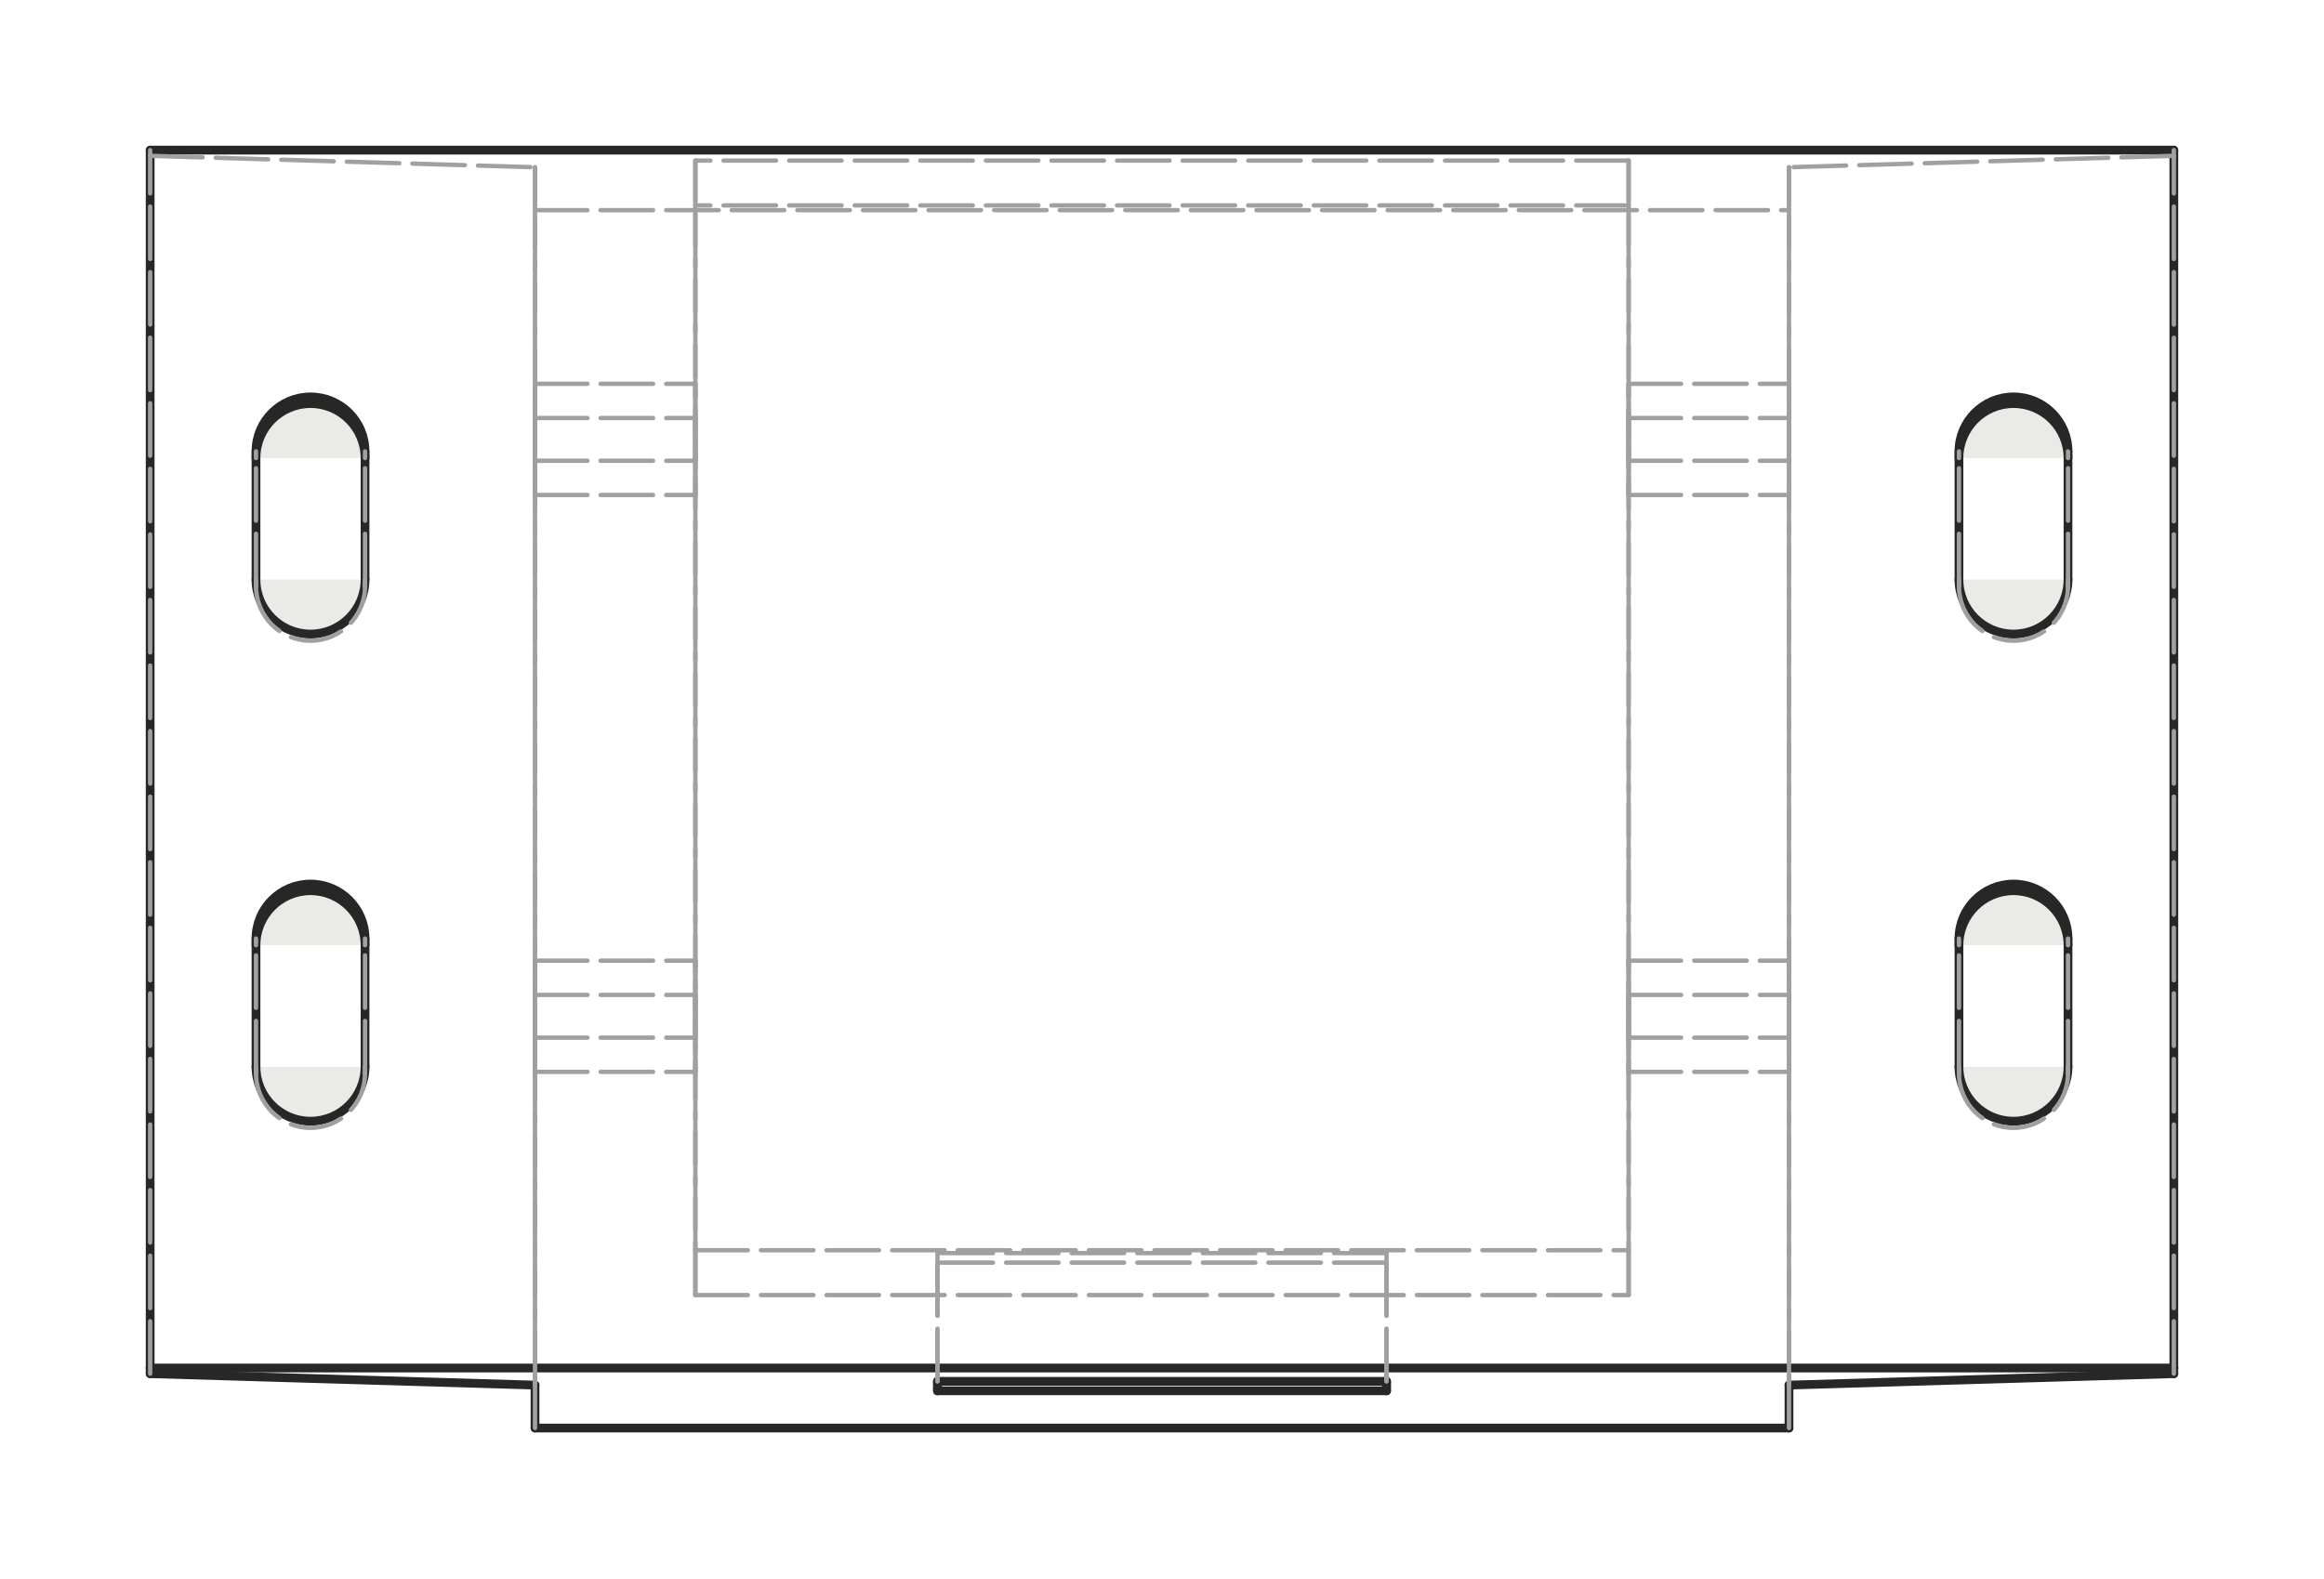
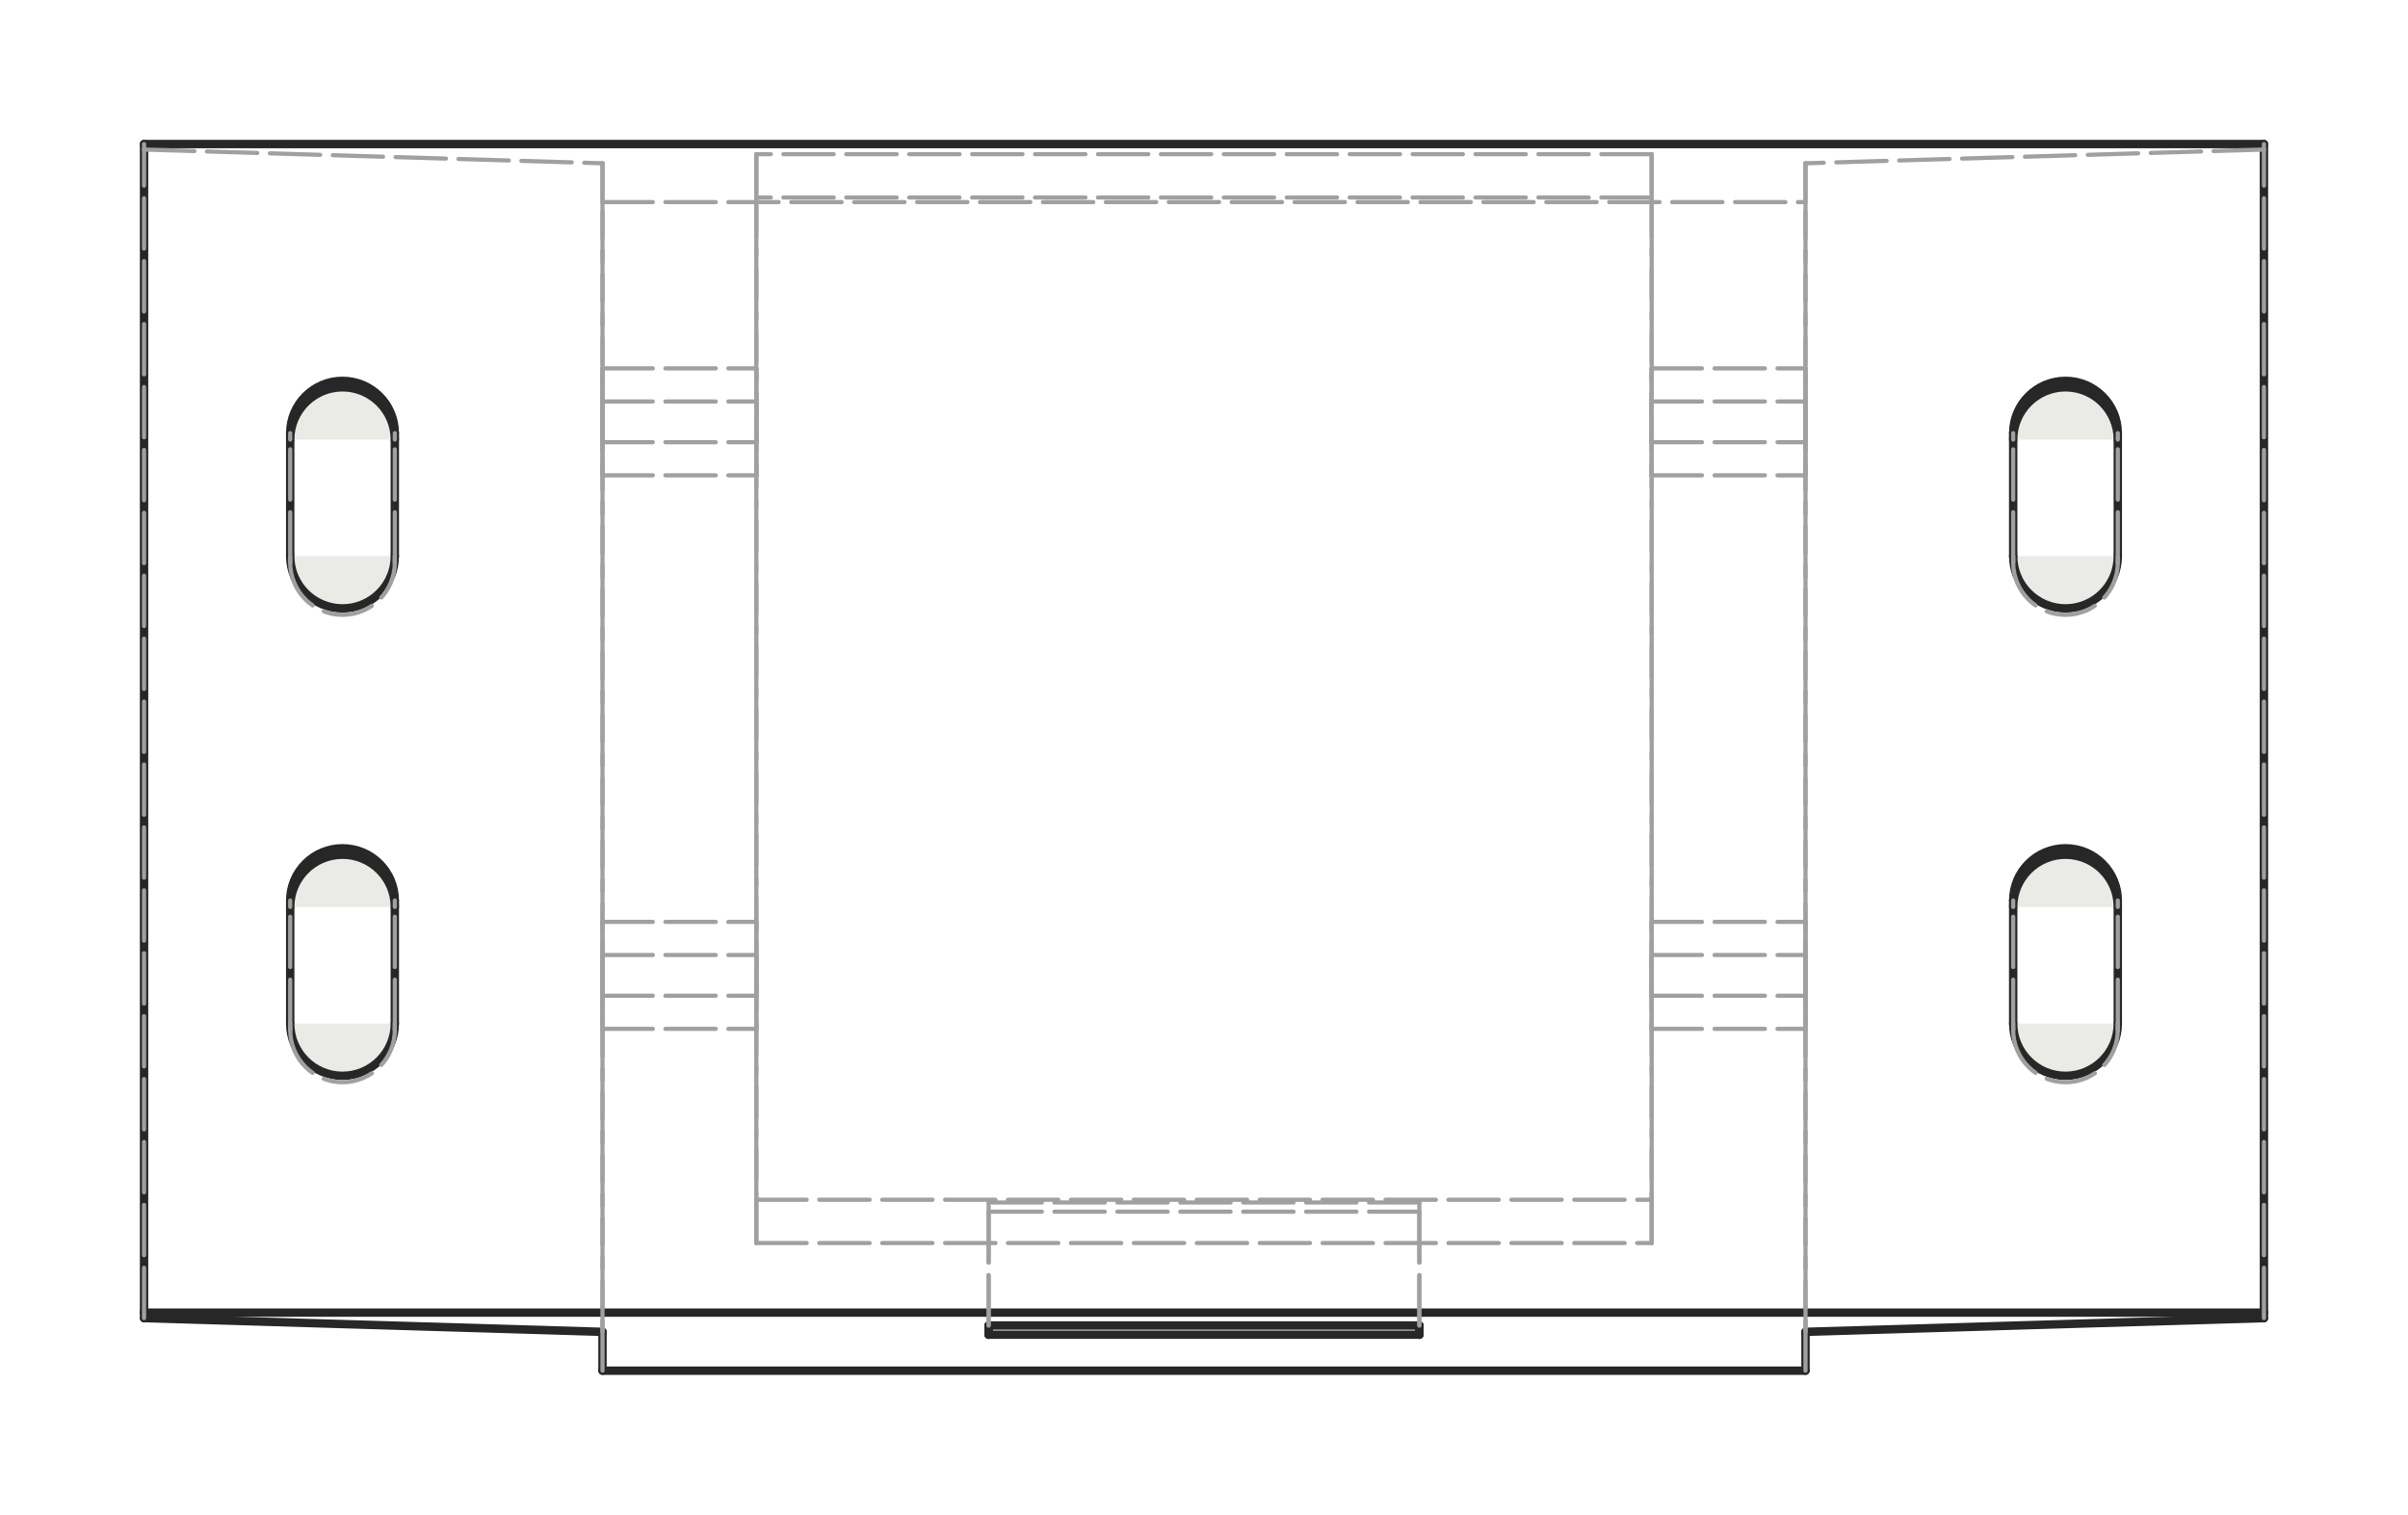
- <svg xmlns="http://www.w3.org/2000/svg" width="159.42mm" height="108.282mm" viewBox="-36.232 -25.887 72.464 49.219" version="1.1">
+ <svg xmlns="http://www.w3.org/2000/svg" width="172.18mm" height="108.314mm" viewBox="-39.132 -25.757 78.264 49.233" version="1.1">
  <g transform="scale(1,-1)" stroke-linecap="round">
    <g fill="rgb(234,234,230)" stroke="rgb(39,39,39)" stroke-width="0.273" id="vis">
-       <line x1="-31.55" y1="21.205" x2="31.55" y2="21.205" />
-       <line x1="7.0" y1="-17.194" x2="-7.0" y2="-17.194" />
-       <line x1="7.0" y1="-17.49" x2="7.0" y2="-17.194" />
-       <line x1="7.0" y1="-17.194" x2="7.0" y2="-17.49" />
-       <line x1="-7.0" y1="-17.49" x2="-7.0" y2="-17.194" />
-       <line x1="7.0" y1="-17.49" x2="-7.0" y2="-17.49" />
-       <line x1="-7.0" y1="-17.194" x2="-7.0" y2="-17.49" />
-       <line x1="-31.55" y1="-16.778" x2="-31.55" y2="21.205" />
-       <line x1="-31.55" y1="-16.778" x2="-31.55" y2="-16.956" />
-       <line x1="-31.55" y1="-16.778" x2="31.55" y2="-16.778" />
-       <line x1="31.55" y1="-16.778" x2="31.55" y2="21.205" />
-       <path d="M -24.85,-3.384 A 1.7,1.699 -4.8006171239447455e-15 0,1 -28.25,-3.384" />
-       <line x1="-24.85" y1="-3.384" x2="-24.85" y2="-7.382" />
-       <line x1="-28.25" y1="-3.384" x2="-28.25" y2="-7.382" />
-       <path d="M -28.25,-7.382 A 1.7,1.699 -4.8006171239447455e-15 0,1 -24.85,-7.382" />
-       <path d="M -24.85,11.809 A 1.7,1.699 -4.8006171239447455e-15 0,1 -28.25,11.809" />
-       <line x1="-24.85" y1="11.809" x2="-24.85" y2="7.811" />
-       <line x1="-28.25" y1="11.809" x2="-28.25" y2="7.811" />
-       <path d="M -28.25,7.811 A 1.7,1.699 -4.8006171239447455e-15 0,1 -24.85,7.811" />
-       <path d="M 28.25,-3.384 A 1.7,1.699 -4.8006171239447455e-15 0,1 24.85,-3.384" />
-       <line x1="28.25" y1="-3.384" x2="28.25" y2="-7.382" />
-       <line x1="24.85" y1="-3.384" x2="24.85" y2="-7.382" />
-       <path d="M 24.85,-7.382 A 1.7,1.699 -4.8006171239447455e-15 0,1 28.25,-7.382" />
-       <path d="M 28.25,11.809 A 1.7,1.699 -4.8006171239447455e-15 0,1 24.85,11.809" />
-       <line x1="28.25" y1="11.809" x2="28.25" y2="7.811" />
-       <path d="M 24.85,7.811 A 1.7,1.699 -4.8006171239447455e-15 0,1 28.25,7.811" />
-       <line x1="24.85" y1="11.809" x2="24.85" y2="7.811" />
-       <line x1="31.55" y1="-16.778" x2="31.55" y2="-16.956" />
-       <line x1="31.55" y1="-16.956" x2="19.55" y2="-17.312" />
-       <line x1="19.55" y1="-17.312" x2="19.55" y2="-18.651" />
-       <line x1="-19.55" y1="-18.651" x2="19.55" y2="-18.651" />
-       <line x1="-19.55" y1="-17.312" x2="-19.55" y2="-18.651" />
-       <line x1="-31.55" y1="-16.956" x2="-19.55" y2="-17.312" />
-       <path d="M -24.85,-3.592 A 1.7,1.699 -4.8006171239447455e-15 0,1 -28.25,-3.592" />
-       <path d="M -24.85,11.601 A 1.7,1.699 -4.8006171239447455e-15 0,1 -28.25,11.601" />
-       <path d="M 28.25,-3.592 A 1.7,1.699 -4.8006171239447455e-15 0,1 24.85,-3.592" />
-       <path d="M 28.25,11.601 A 1.7,1.699 -4.8006171239447455e-15 0,1 24.85,11.601" />
+       <line x1="34.45" y1="-17.087" x2="19.55" y2="-17.533" />
+       <line x1="34.45" y1="-16.908" x2="34.45" y2="21.075" />
+       <line x1="34.45" y1="-16.908" x2="34.45" y2="-17.087" />
+       <line x1="19.55" y1="-17.533" x2="19.55" y2="-18.795" />
+       <line x1="-19.55" y1="-18.795" x2="19.55" y2="-18.795" />
+       <line x1="-19.55" y1="-17.533" x2="-19.55" y2="-18.795" />
+       <line x1="-34.45" y1="-17.087" x2="-19.55" y2="-17.533" />
+       <line x1="-34.45" y1="-16.908" x2="-34.45" y2="-17.087" />
+       <line x1="-34.45" y1="-16.908" x2="34.45" y2="-16.908" />
+       <line x1="-7.0" y1="-17.327" x2="-7.0" y2="-17.626" />
+       <line x1="7.0" y1="-17.626" x2="-7.0" y2="-17.626" />
+       <line x1="7.0" y1="-17.327" x2="7.0" y2="-17.626" />
+       <line x1="7.0" y1="-17.327" x2="-7.0" y2="-17.327" />
+       <line x1="-34.45" y1="21.075" x2="34.45" y2="21.075" />
+       <line x1="-34.45" y1="-16.908" x2="-34.45" y2="21.075" />
+       <path d="M -26.3,-3.514 A 1.7,1.699 3.1337540361690037e-15 0,1 -29.7,-3.514" />
+       <line x1="-26.3" y1="-3.514" x2="-26.3" y2="-7.512" />
+       <line x1="-29.7" y1="-3.514" x2="-29.7" y2="-7.512" />
+       <path d="M -29.7,-7.512 A 1.7,1.699 3.1337540361690037e-15 0,1 -26.3,-7.512" />
+       <path d="M -26.3,11.679 A 1.7,1.699 3.1337540361690037e-15 0,1 -29.7,11.679" />
+       <line x1="-26.3" y1="11.679" x2="-26.3" y2="7.681" />
+       <line x1="-29.7" y1="11.679" x2="-29.7" y2="7.681" />
+       <path d="M -29.7,7.681 A 1.7,1.699 3.1337540361690037e-15 0,1 -26.3,7.681" />
+       <path d="M 29.7,-3.514 A 1.7,1.699 3.1337540361690037e-15 0,1 26.3,-3.514" />
+       <line x1="29.7" y1="-3.514" x2="29.7" y2="-7.512" />
+       <line x1="26.3" y1="-3.514" x2="26.3" y2="-7.512" />
+       <path d="M 26.3,-7.512 A 1.7,1.699 3.1337540361690037e-15 0,1 29.7,-7.512" />
+       <path d="M 29.7,11.679 A 1.7,1.699 3.1337540361690037e-15 0,1 26.3,11.679" />
+       <line x1="29.7" y1="11.679" x2="29.7" y2="7.681" />
+       <path d="M 26.3,7.681 A 1.7,1.699 3.1337540361690037e-15 0,1 29.7,7.681" />
+       <line x1="26.3" y1="11.679" x2="26.3" y2="7.681" />
+       <line x1="-7.0" y1="-17.626" x2="-7.0" y2="-17.327" />
+       <line x1="7.0" y1="-17.626" x2="7.0" y2="-17.327" />
+       <path d="M -26.3,-3.723 A 1.7,1.699 3.1337540361690037e-15 0,1 -29.7,-3.723" />
+       <path d="M -26.3,11.47 A 1.7,1.699 3.1337540361690037e-15 0,1 -29.7,11.47" />
+       <path d="M 29.7,-3.723 A 1.7,1.699 3.1337540361690037e-15 0,1 26.3,-3.723" />
+       <path d="M 29.7,11.47 A 1.7,1.699 3.1337540361690037e-15 0,1 26.3,11.47" />
    </g>
    <g fill="none" stroke="rgb(160,160,160)" stroke-width="0.136" id="hid" stroke-dasharray="1.636 0.409">
-       <path d="M 19.55,-6.474 L 19.55,-6.475" />
-       <path d="M 19.55,-6.475 L 19.55,-6.445 L 19.55,-6.356 L 19.55,-6.213 L 19.55,-6.023 L 19.55,-5.795 L 19.55,-5.542 L 19.55,-5.275 L 19.55,-5.008 L 19.55,-4.754 L 19.55,-4.526 L 19.55,-4.336 L 19.55,-4.193 L 19.55,-4.105 L 19.55,-4.075" />
-       <path d="M 19.55,-4.075 L 19.55,-4.104 L 19.55,-4.191 L 19.55,-4.332 L 19.55,-4.519 L 19.55,-4.743 L 19.55,-4.993 L 19.55,-5.257 L 19.55,-5.522 L 19.55,-5.775 L 19.55,-6.003 L 19.55,-6.195 L 19.55,-6.342 L 19.55,-6.437 L 19.55,-6.474" />
-       <path d="M 14.55,-6.474 L 14.55,-6.475" />
-       <path d="M 14.55,-6.475 L 14.55,-6.445 L 14.55,-6.356 L 14.55,-6.213 L 14.55,-6.023 L 14.55,-5.795 L 14.55,-5.542 L 14.55,-5.275 L 14.55,-5.008 L 14.55,-4.754 L 14.55,-4.526 L 14.55,-4.336 L 14.55,-4.193 L 14.55,-4.105 L 14.55,-4.075" />
-       <path d="M 14.55,-4.075 L 14.55,-4.104 L 14.55,-4.191 L 14.55,-4.332 L 14.55,-4.519 L 14.55,-4.743 L 14.55,-4.993 L 14.55,-5.257 L 14.55,-5.522 L 14.55,-5.775 L 14.55,-6.003 L 14.55,-6.195 L 14.55,-6.342 L 14.55,-6.437 L 14.55,-6.474" />
-       <line x1="14.55" y1="-13.106" x2="14.55" y2="20.879" />
-       <line x1="14.55" y1="-13.106" x2="14.55" y2="-14.504" />
-       <line x1="14.55" y1="20.879" x2="14.55" y2="19.481" />
-       <line x1="14.55" y1="-14.504" x2="14.55" y2="19.481" />
-       <path d="M 14.55,-7.542 L 14.55,-7.543" />
-       <path d="M 14.55,-7.543 L 14.55,-7.513 L 14.55,-7.424 L 14.55,-7.281 L 14.55,-7.091 L 14.55,-6.863 L 14.55,-6.61 L 14.55,-6.343 L 14.55,-6.076 L 14.55,-5.822 L 14.55,-5.595 L 14.55,-5.405 L 14.55,-5.262 L 14.55,-5.173 L 14.55,-5.143" />
-       <path d="M 14.55,-5.143 L 14.55,-5.172 L 14.55,-5.259 L 14.55,-5.4 L 14.55,-5.587 L 14.55,-5.811 L 14.55,-6.061 L 14.55,-6.325 L 14.55,-6.59 L 14.55,-6.843 L 14.55,-7.071 L 14.55,-7.263 L 14.55,-7.41 L 14.55,-7.505 L 14.55,-7.542" />
-       <path d="M 14.55,10.45 L 14.55,10.449" />
-       <path d="M 14.55,10.449 L 14.55,10.479 L 14.55,10.568 L 14.55,10.711 L 14.55,10.901 L 14.55,11.129 L 14.55,11.382 L 14.55,11.649 L 14.55,11.916 L 14.55,12.17 L 14.55,12.397 L 14.55,12.587 L 14.55,12.73 L 14.55,12.819 L 14.55,12.849" />
-       <path d="M 14.55,12.849 L 14.55,12.82 L 14.55,12.733 L 14.55,12.592 L 14.55,12.405 L 14.55,12.181 L 14.55,11.931 L 14.55,11.667 L 14.55,11.402 L 14.55,11.149 L 14.55,10.921 L 14.55,10.729 L 14.55,10.582 L 14.55,10.487 L 14.55,10.45" />
-       <path d="M 14.55,11.518 L 14.55,11.517" />
-       <path d="M 14.55,11.517 L 14.55,11.548 L 14.55,11.636 L 14.55,11.779 L 14.55,11.969 L 14.55,12.197 L 14.55,12.45 L 14.55,12.717 L 14.55,12.984 L 14.55,13.238 L 14.55,13.466 L 14.55,13.656 L 14.55,13.799 L 14.55,13.887 L 14.55,13.917" />
-       <path d="M 14.55,13.917 L 14.55,13.888 L 14.55,13.801 L 14.55,13.66 L 14.55,13.474 L 14.55,13.25 L 14.55,12.999 L 14.55,12.735 L 14.55,12.47 L 14.55,12.218 L 14.55,11.989 L 14.55,11.797 L 14.55,11.65 L 14.55,11.555 L 14.55,11.518" />
-       <line x1="14.55" y1="20.879" x2="-14.55" y2="20.879" />
-       <line x1="-14.55" y1="-13.106" x2="-14.55" y2="20.879" />
-       <line x1="-14.55" y1="-13.106" x2="14.55" y2="-13.106" />
-       <line x1="-14.55" y1="-13.106" x2="-14.55" y2="-14.504" />
-       <line x1="-14.55" y1="-14.504" x2="14.55" y2="-14.504" />
-       <line x1="7.0" y1="-13.195" x2="-7.0" y2="-13.195" />
-       <line x1="7.0" y1="-13.195" x2="7.0" y2="-13.492" />
-       <line x1="7.0" y1="-13.492" x2="-7.0" y2="-13.492" />
-       <line x1="-7.0" y1="-13.195" x2="-7.0" y2="-13.492" />
-       <line x1="-31.55" y1="21.205" x2="-31.55" y2="21.027" />
-       <line x1="31.55" y1="21.205" x2="31.55" y2="21.027" />
-       <line x1="31.55" y1="21.027" x2="19.55" y2="20.671" />
-       <line x1="19.55" y1="20.671" x2="19.55" y2="19.333" />
-       <line x1="-19.55" y1="19.333" x2="19.55" y2="19.333" />
-       <line x1="-19.55" y1="20.671" x2="-19.55" y2="19.333" />
-       <line x1="-31.55" y1="21.027" x2="-19.55" y2="20.671" />
-       <line x1="-14.55" y1="20.879" x2="-14.55" y2="19.481" />
-       <line x1="14.55" y1="19.481" x2="-14.55" y2="19.481" />
-       <line x1="-14.55" y1="-14.504" x2="-14.55" y2="19.481" />
-       <path d="M 19.55,-7.542 L 19.55,-7.543" />
-       <path d="M 19.55,-7.543 L 19.55,-7.513 L 19.55,-7.424 L 19.55,-7.281 L 19.55,-7.091 L 19.55,-6.863 L 19.55,-6.61 L 19.55,-6.343 L 19.55,-6.076 L 19.55,-5.822 L 19.55,-5.595 L 19.55,-5.405 L 19.55,-5.262 L 19.55,-5.173 L 19.55,-5.143" />
-       <path d="M 19.55,-5.143 L 19.55,-5.172 L 19.55,-5.259 L 19.55,-5.4 L 19.55,-5.587 L 19.55,-5.811 L 19.55,-6.061 L 19.55,-6.325 L 19.55,-6.59 L 19.55,-6.843 L 19.55,-7.071 L 19.55,-7.263 L 19.55,-7.41 L 19.55,-7.505 L 19.55,-7.542" />
-       <path d="M 19.55,10.45 L 19.55,10.449" />
-       <path d="M 19.55,10.449 L 19.55,10.479 L 19.55,10.568 L 19.55,10.711 L 19.55,10.901 L 19.55,11.129 L 19.55,11.382 L 19.55,11.649 L 19.55,11.916 L 19.55,12.17 L 19.55,12.397 L 19.55,12.587 L 19.55,12.73 L 19.55,12.819 L 19.55,12.849" />
-       <path d="M 19.55,12.849 L 19.55,12.82 L 19.55,12.733 L 19.55,12.592 L 19.55,12.405 L 19.55,12.181 L 19.55,11.931 L 19.55,11.667 L 19.55,11.402 L 19.55,11.149 L 19.55,10.921 L 19.55,10.729 L 19.55,10.582 L 19.55,10.487 L 19.55,10.45" />
-       <path d="M 19.55,11.518 L 19.55,11.517" />
-       <path d="M 19.55,11.517 L 19.55,11.548 L 19.55,11.636 L 19.55,11.779 L 19.55,11.969 L 19.55,12.197 L 19.55,12.45 L 19.55,12.717 L 19.55,12.984 L 19.55,13.238 L 19.55,13.466 L 19.55,13.656 L 19.55,13.799 L 19.55,13.887 L 19.55,13.917" />
-       <path d="M 19.55,13.917 L 19.55,13.888 L 19.55,13.801 L 19.55,13.66 L 19.55,13.474 L 19.55,13.25 L 19.55,12.999 L 19.55,12.735 L 19.55,12.47 L 19.55,12.218 L 19.55,11.989 L 19.55,11.797 L 19.55,11.65 L 19.55,11.555 L 19.55,11.518" />
-       <path d="M -14.55,-7.542 L -14.55,-7.543" />
-       <path d="M -14.55,-7.543 L -14.55,-7.513 L -14.55,-7.424 L -14.55,-7.281 L -14.55,-7.091 L -14.55,-6.863 L -14.55,-6.61 L -14.55,-6.343 L -14.55,-6.076 L -14.55,-5.822 L -14.55,-5.595 L -14.55,-5.405 L -14.55,-5.262 L -14.55,-5.173 L -14.55,-5.143" />
-       <path d="M -14.55,-5.143 L -14.55,-5.172 L -14.55,-5.259 L -14.55,-5.4 L -14.55,-5.587 L -14.55,-5.811 L -14.55,-6.061 L -14.55,-6.325 L -14.55,-6.59 L -14.55,-6.843 L -14.55,-7.071 L -14.55,-7.263 L -14.55,-7.41 L -14.55,-7.505 L -14.55,-7.542" />
-       <path d="M -14.55,10.45 L -14.55,10.449" />
-       <path d="M -14.55,10.449 L -14.55,10.479 L -14.55,10.568 L -14.55,10.711 L -14.55,10.901 L -14.55,11.129 L -14.55,11.382 L -14.55,11.649 L -14.55,11.916 L -14.55,12.17 L -14.55,12.397 L -14.55,12.587 L -14.55,12.73 L -14.55,12.819 L -14.55,12.849" />
-       <path d="M -14.55,12.849 L -14.55,12.82 L -14.55,12.733 L -14.55,12.592 L -14.55,12.405 L -14.55,12.181 L -14.55,11.931 L -14.55,11.667 L -14.55,11.402 L -14.55,11.149 L -14.55,10.921 L -14.55,10.729 L -14.55,10.582 L -14.55,10.487 L -14.55,10.45" />
-       <path d="M -14.55,-6.474 L -14.55,-6.475" />
-       <path d="M -14.55,-6.475 L -14.55,-6.445 L -14.55,-6.356 L -14.55,-6.213 L -14.55,-6.023 L -14.55,-5.795 L -14.55,-5.542 L -14.55,-5.275 L -14.55,-5.008 L -14.55,-4.754 L -14.55,-4.526 L -14.55,-4.336 L -14.55,-4.193 L -14.55,-4.105 L -14.55,-4.075" />
-       <path d="M -14.55,-4.075 L -14.55,-4.104 L -14.55,-4.191 L -14.55,-4.332 L -14.55,-4.519 L -14.55,-4.743 L -14.55,-4.993 L -14.55,-5.257 L -14.55,-5.522 L -14.55,-5.775 L -14.55,-6.003 L -14.55,-6.195 L -14.55,-6.342 L -14.55,-6.437 L -14.55,-6.474" />
-       <path d="M -14.55,11.518 L -14.55,11.517" />
-       <path d="M -14.55,11.517 L -14.55,11.548 L -14.55,11.636 L -14.55,11.779 L -14.55,11.969 L -14.55,12.197 L -14.55,12.45 L -14.55,12.717 L -14.55,12.984 L -14.55,13.238 L -14.55,13.466 L -14.55,13.656 L -14.55,13.799 L -14.55,13.887 L -14.55,13.917" />
-       <path d="M -14.55,13.917 L -14.55,13.888 L -14.55,13.801 L -14.55,13.66 L -14.55,13.474 L -14.55,13.25 L -14.55,12.999 L -14.55,12.735 L -14.55,12.47 L -14.55,12.218 L -14.55,11.989 L -14.55,11.797 L -14.55,11.65 L -14.55,11.555 L -14.55,11.518" />
-       <line x1="7.0" y1="-17.194" x2="7.0" y2="-13.195" />
-       <line x1="-7.0" y1="-17.194" x2="-7.0" y2="-13.195" />
-       <line x1="7.0" y1="-17.194" x2="7.0" y2="-13.492" />
-       <line x1="-7.0" y1="-17.194" x2="-7.0" y2="-13.492" />
-       <line x1="-31.55" y1="-16.956" x2="-31.55" y2="21.027" />
-       <line x1="31.55" y1="-16.956" x2="31.55" y2="21.027" />
-       <line x1="19.55" y1="-17.312" x2="19.55" y2="20.671" />
-       <line x1="19.55" y1="-18.651" x2="19.55" y2="19.333" />
-       <line x1="-19.55" y1="-18.651" x2="-19.55" y2="19.333" />
-       <line x1="-19.55" y1="-17.312" x2="-19.55" y2="20.671" />
-       <path d="M -19.55,-7.542 L -19.55,-7.543" />
-       <path d="M -19.55,-7.543 L -19.55,-7.513 L -19.55,-7.424 L -19.55,-7.281 L -19.55,-7.091 L -19.55,-6.863 L -19.55,-6.61 L -19.55,-6.343 L -19.55,-6.076 L -19.55,-5.822 L -19.55,-5.595 L -19.55,-5.405 L -19.55,-5.262 L -19.55,-5.173 L -19.55,-5.143" />
-       <path d="M -19.55,-5.143 L -19.55,-5.172 L -19.55,-5.259 L -19.55,-5.4 L -19.55,-5.587 L -19.55,-5.811 L -19.55,-6.061 L -19.55,-6.325 L -19.55,-6.59 L -19.55,-6.843 L -19.55,-7.071 L -19.55,-7.263 L -19.55,-7.41 L -19.55,-7.505 L -19.55,-7.542" />
-       <path d="M -19.55,10.45 L -19.55,10.449" />
-       <path d="M -19.55,10.449 L -19.55,10.479 L -19.55,10.568 L -19.55,10.711 L -19.55,10.901 L -19.55,11.129 L -19.55,11.382 L -19.55,11.649 L -19.55,11.916 L -19.55,12.17 L -19.55,12.397 L -19.55,12.587 L -19.55,12.73 L -19.55,12.819 L -19.55,12.849" />
-       <path d="M -19.55,12.849 L -19.55,12.82 L -19.55,12.733 L -19.55,12.592 L -19.55,12.405 L -19.55,12.181 L -19.55,11.931 L -19.55,11.667 L -19.55,11.402 L -19.55,11.149 L -19.55,10.921 L -19.55,10.729 L -19.55,10.582 L -19.55,10.487 L -19.55,10.45" />
-       <path d="M -19.55,-6.474 L -19.55,-6.475" />
-       <path d="M -19.55,-6.475 L -19.55,-6.445 L -19.55,-6.356 L -19.55,-6.213 L -19.55,-6.023 L -19.55,-5.795 L -19.55,-5.542 L -19.55,-5.275 L -19.55,-5.008 L -19.55,-4.754 L -19.55,-4.526 L -19.55,-4.336 L -19.55,-4.193 L -19.55,-4.105 L -19.55,-4.075" />
-       <path d="M -19.55,-4.075 L -19.55,-4.104 L -19.55,-4.191 L -19.55,-4.332 L -19.55,-4.519 L -19.55,-4.743 L -19.55,-4.993 L -19.55,-5.257 L -19.55,-5.522 L -19.55,-5.775 L -19.55,-6.003 L -19.55,-6.195 L -19.55,-6.342 L -19.55,-6.437 L -19.55,-6.474" />
-       <path d="M -19.55,11.518 L -19.55,11.517" />
-       <path d="M -19.55,11.517 L -19.55,11.548 L -19.55,11.636 L -19.55,11.779 L -19.55,11.969 L -19.55,12.197 L -19.55,12.45 L -19.55,12.717 L -19.55,12.984 L -19.55,13.238 L -19.55,13.466 L -19.55,13.656 L -19.55,13.799 L -19.55,13.887 L -19.55,13.917" />
-       <path d="M -19.55,13.917 L -19.55,13.888 L -19.55,13.801 L -19.55,13.66 L -19.55,13.474 L -19.55,13.25 L -19.55,12.999 L -19.55,12.735 L -19.55,12.47 L -19.55,12.218 L -19.55,11.989 L -19.55,11.797 L -19.55,11.65 L -19.55,11.555 L -19.55,11.518" />
-       <line x1="-28.25" y1="-3.384" x2="-28.25" y2="-3.592" />
-       <line x1="-24.85" y1="-3.384" x2="-24.85" y2="-3.592" />
-       <line x1="-24.85" y1="-7.59" x2="-24.85" y2="-3.592" />
-       <line x1="-24.85" y1="-7.382" x2="-24.85" y2="-7.59" />
-       <line x1="-28.25" y1="-7.59" x2="-28.25" y2="-3.592" />
-       <line x1="-28.25" y1="-7.382" x2="-28.25" y2="-7.59" />
-       <path d="M -28.25,-7.59 A 1.7,1.699 -4.8006171239447455e-15 0,1 -24.85,-7.59" />
-       <line x1="-28.25" y1="11.809" x2="-28.25" y2="11.601" />
-       <line x1="-24.85" y1="11.809" x2="-24.85" y2="11.601" />
-       <line x1="-24.85" y1="7.603" x2="-24.85" y2="11.601" />
-       <line x1="-24.85" y1="7.811" x2="-24.85" y2="7.603" />
-       <line x1="-28.25" y1="7.603" x2="-28.25" y2="11.601" />
-       <line x1="-28.25" y1="7.811" x2="-28.25" y2="7.603" />
-       <path d="M -28.25,7.603 A 1.7,1.699 -4.8006171239447455e-15 0,1 -24.85,7.603" />
-       <line x1="24.85" y1="-3.384" x2="24.85" y2="-3.592" />
-       <line x1="28.25" y1="-3.384" x2="28.25" y2="-3.592" />
-       <line x1="28.25" y1="-7.59" x2="28.25" y2="-3.592" />
-       <line x1="28.25" y1="-7.382" x2="28.25" y2="-7.59" />
-       <line x1="24.85" y1="-7.59" x2="24.85" y2="-3.592" />
-       <line x1="24.85" y1="-7.382" x2="24.85" y2="-7.59" />
-       <path d="M 24.85,-7.59 A 1.7,1.699 -4.8006171239447455e-15 0,1 28.25,-7.59" />
-       <line x1="24.85" y1="11.809" x2="24.85" y2="11.601" />
-       <line x1="28.25" y1="11.809" x2="28.25" y2="11.601" />
-       <line x1="28.25" y1="7.603" x2="28.25" y2="11.601" />
-       <line x1="28.25" y1="7.811" x2="28.25" y2="7.603" />
-       <path d="M 24.85,7.603 A 1.7,1.699 -4.8006171239447455e-15 0,1 28.25,7.603" />
-       <line x1="24.85" y1="7.811" x2="24.85" y2="7.603" />
-       <line x1="24.85" y1="7.603" x2="24.85" y2="11.601" />
-       <line x1="14.55" y1="-6.475" x2="19.55" y2="-6.475" />
-       <line x1="14.55" y1="-4.075" x2="19.55" y2="-4.075" />
-       <line x1="14.55" y1="-7.543" x2="19.55" y2="-7.543" />
-       <line x1="14.55" y1="-5.143" x2="19.55" y2="-5.143" />
-       <line x1="14.55" y1="10.449" x2="19.55" y2="10.449" />
-       <line x1="14.55" y1="12.849" x2="19.55" y2="12.849" />
-       <line x1="14.55" y1="11.517" x2="19.55" y2="11.517" />
-       <line x1="14.55" y1="13.917" x2="19.55" y2="13.917" />
-       <line x1="-19.55" y1="-7.543" x2="-14.55" y2="-7.543" />
-       <line x1="-19.55" y1="-5.143" x2="-14.55" y2="-5.143" />
-       <line x1="-19.55" y1="10.449" x2="-14.55" y2="10.449" />
-       <line x1="-19.55" y1="12.849" x2="-14.55" y2="12.849" />
-       <line x1="-19.55" y1="-6.475" x2="-14.55" y2="-6.475" />
-       <line x1="-19.55" y1="-4.075" x2="-14.55" y2="-4.075" />
-       <line x1="-19.55" y1="11.517" x2="-14.55" y2="11.517" />
-       <line x1="-19.55" y1="13.917" x2="-14.55" y2="13.917" />
+       <line x1="34.45" y1="-17.087" x2="34.45" y2="20.896" />
+       <line x1="19.55" y1="-17.533" x2="19.55" y2="20.45" />
+       <line x1="34.45" y1="20.896" x2="19.55" y2="20.45" />
+       <line x1="34.45" y1="21.075" x2="34.45" y2="20.896" />
+       <line x1="19.55" y1="20.45" x2="19.55" y2="19.188" />
+       <line x1="19.55" y1="-18.795" x2="19.55" y2="19.188" />
+       <path d="M 19.55,-7.684 L 19.55,-7.685" />
+       <path d="M 19.55,-7.685 L 19.55,-7.655 L 19.55,-7.566 L 19.55,-7.423 L 19.55,-7.233 L 19.55,-7.005 L 19.55,-6.752 L 19.55,-6.485 L 19.55,-6.218 L 19.55,-5.964 L 19.55,-5.736 L 19.55,-5.546 L 19.55,-5.403 L 19.55,-5.315 L 19.55,-5.285" />
+       <path d="M 19.55,-5.285 L 19.55,-5.314 L 19.55,-5.401 L 19.55,-5.542 L 19.55,-5.728 L 19.55,-5.952 L 19.55,-6.203 L 19.55,-6.467 L 19.55,-6.732 L 19.55,-6.984 L 19.55,-7.213 L 19.55,-7.405 L 19.55,-7.552 L 19.55,-7.647 L 19.55,-7.684" />
+       <path d="M 19.55,10.308 L 19.55,10.307" />
+       <path d="M 19.55,10.307 L 19.55,10.337 L 19.55,10.426 L 19.55,10.569 L 19.55,10.759 L 19.55,10.987 L 19.55,11.24 L 19.55,11.507 L 19.55,11.774 L 19.55,12.028 L 19.55,12.255 L 19.55,12.446 L 19.55,12.588 L 19.55,12.677 L 19.55,12.707" />
+       <path d="M 19.55,12.707 L 19.55,12.678 L 19.55,12.591 L 19.55,12.45 L 19.55,12.263 L 19.55,12.039 L 19.55,11.789 L 19.55,11.525 L 19.55,11.26 L 19.55,11.008 L 19.55,10.779 L 19.55,10.587 L 19.55,10.44 L 19.55,10.345 L 19.55,10.308" />
+       <line x1="-19.55" y1="19.188" x2="19.55" y2="19.188" />
+       <line x1="-19.55" y1="20.45" x2="-19.55" y2="19.188" />
+       <line x1="-34.45" y1="20.896" x2="-19.55" y2="20.45" />
+       <line x1="-34.45" y1="21.075" x2="-34.45" y2="20.896" />
+       <line x1="-14.55" y1="20.746" x2="-14.55" y2="19.338" />
+       <line x1="14.55" y1="19.338" x2="-14.55" y2="19.338" />
+       <line x1="14.55" y1="20.746" x2="14.55" y2="19.338" />
+       <line x1="14.55" y1="20.746" x2="-14.55" y2="20.746" />
+       <line x1="-19.55" y1="-18.795" x2="-19.55" y2="19.188" />
+       <path d="M 14.55,-7.684 L 14.55,-7.685" />
+       <path d="M 14.55,-7.685 L 14.55,-7.655 L 14.55,-7.566 L 14.55,-7.423 L 14.55,-7.233 L 14.55,-7.005 L 14.55,-6.752 L 14.55,-6.485 L 14.55,-6.218 L 14.55,-5.964 L 14.55,-5.736 L 14.55,-5.546 L 14.55,-5.403 L 14.55,-5.315 L 14.55,-5.285" />
+       <path d="M 14.55,-5.285 L 14.55,-5.314 L 14.55,-5.401 L 14.55,-5.542 L 14.55,-5.728 L 14.55,-5.952 L 14.55,-6.203 L 14.55,-6.467 L 14.55,-6.732 L 14.55,-6.984 L 14.55,-7.213 L 14.55,-7.405 L 14.55,-7.552 L 14.55,-7.647 L 14.55,-7.684" />
+       <path d="M 14.55,10.308 L 14.55,10.307" />
+       <path d="M 14.55,10.307 L 14.55,10.337 L 14.55,10.426 L 14.55,10.569 L 14.55,10.759 L 14.55,10.987 L 14.55,11.24 L 14.55,11.507 L 14.55,11.774 L 14.55,12.028 L 14.55,12.255 L 14.55,12.446 L 14.55,12.588 L 14.55,12.677 L 14.55,12.707" />
+       <path d="M 14.55,12.707 L 14.55,12.678 L 14.55,12.591 L 14.55,12.45 L 14.55,12.263 L 14.55,12.039 L 14.55,11.789 L 14.55,11.525 L 14.55,11.26 L 14.55,11.008 L 14.55,10.779 L 14.55,10.587 L 14.55,10.44 L 14.55,10.345 L 14.55,10.308" />
+       <line x1="-19.55" y1="-17.533" x2="-19.55" y2="20.45" />
+       <path d="M -19.55,-7.684 L -19.55,-7.685" />
+       <path d="M -19.55,-7.685 L -19.55,-7.655 L -19.55,-7.566 L -19.55,-7.423 L -19.55,-7.233 L -19.55,-7.005 L -19.55,-6.752 L -19.55,-6.485 L -19.55,-6.218 L -19.55,-5.964 L -19.55,-5.736 L -19.55,-5.546 L -19.55,-5.403 L -19.55,-5.315 L -19.55,-5.285" />
+       <path d="M -19.55,-5.285 L -19.55,-5.314 L -19.55,-5.401 L -19.55,-5.542 L -19.55,-5.728 L -19.55,-5.952 L -19.55,-6.203 L -19.55,-6.467 L -19.55,-6.732 L -19.55,-6.984 L -19.55,-7.213 L -19.55,-7.405 L -19.55,-7.552 L -19.55,-7.647 L -19.55,-7.684" />
+       <path d="M -19.55,10.308 L -19.55,10.307" />
+       <path d="M -19.55,10.307 L -19.55,10.337 L -19.55,10.426 L -19.55,10.569 L -19.55,10.759 L -19.55,10.987 L -19.55,11.24 L -19.55,11.507 L -19.55,11.774 L -19.55,12.028 L -19.55,12.255 L -19.55,12.446 L -19.55,12.588 L -19.55,12.677 L -19.55,12.707" />
+       <path d="M -19.55,12.707 L -19.55,12.678 L -19.55,12.591 L -19.55,12.45 L -19.55,12.263 L -19.55,12.039 L -19.55,11.789 L -19.55,11.525 L -19.55,11.26 L -19.55,11.008 L -19.55,10.779 L -19.55,10.587 L -19.55,10.44 L -19.55,10.345 L -19.55,10.308" />
+       <line x1="-34.45" y1="-17.087" x2="-34.45" y2="20.896" />
+       <line x1="-7.0" y1="-17.327" x2="-7.0" y2="-13.328" />
+       <line x1="-7.0" y1="-13.328" x2="-7.0" y2="-13.627" />
+       <line x1="-7.0" y1="-17.327" x2="-7.0" y2="-13.627" />
+       <line x1="7.0" y1="-17.327" x2="7.0" y2="-13.627" />
+       <line x1="7.0" y1="-13.627" x2="-7.0" y2="-13.627" />
+       <line x1="7.0" y1="-17.327" x2="7.0" y2="-13.328" />
+       <line x1="7.0" y1="-13.328" x2="7.0" y2="-13.627" />
+       <line x1="7.0" y1="-13.328" x2="-7.0" y2="-13.328" />
+       <line x1="-14.55" y1="-13.239" x2="-14.55" y2="20.746" />
+       <line x1="-14.55" y1="-13.239" x2="-14.55" y2="-14.647" />
+       <line x1="-14.55" y1="-14.647" x2="-14.55" y2="19.338" />
+       <path d="M -14.55,-7.684 L -14.55,-7.685" />
+       <path d="M -14.55,-7.685 L -14.55,-7.655 L -14.55,-7.566 L -14.55,-7.423 L -14.55,-7.233 L -14.55,-7.005 L -14.55,-6.752 L -14.55,-6.485 L -14.55,-6.218 L -14.55,-5.964 L -14.55,-5.736 L -14.55,-5.546 L -14.55,-5.403 L -14.55,-5.315 L -14.55,-5.285" />
+       <path d="M -14.55,-5.285 L -14.55,-5.314 L -14.55,-5.401 L -14.55,-5.542 L -14.55,-5.728 L -14.55,-5.952 L -14.55,-6.203 L -14.55,-6.467 L -14.55,-6.732 L -14.55,-6.984 L -14.55,-7.213 L -14.55,-7.405 L -14.55,-7.552 L -14.55,-7.647 L -14.55,-7.684" />
+       <path d="M -14.55,10.308 L -14.55,10.307" />
+       <path d="M -14.55,10.307 L -14.55,10.337 L -14.55,10.426 L -14.55,10.569 L -14.55,10.759 L -14.55,10.987 L -14.55,11.24 L -14.55,11.507 L -14.55,11.774 L -14.55,12.028 L -14.55,12.255 L -14.55,12.446 L -14.55,12.588 L -14.55,12.677 L -14.55,12.707" />
+       <path d="M -14.55,12.707 L -14.55,12.678 L -14.55,12.591 L -14.55,12.45 L -14.55,12.263 L -14.55,12.039 L -14.55,11.789 L -14.55,11.525 L -14.55,11.26 L -14.55,11.008 L -14.55,10.779 L -14.55,10.587 L -14.55,10.44 L -14.55,10.345 L -14.55,10.308" />
+       <path d="M -14.55,-6.608 L -14.55,-6.608" />
+       <path d="M -14.55,-6.608 L -14.55,-6.578 L -14.55,-6.489 L -14.55,-6.346 L -14.55,-6.156 L -14.55,-5.929 L -14.55,-5.675 L -14.55,-5.408 L -14.55,-5.141 L -14.55,-4.888 L -14.55,-4.66 L -14.55,-4.47 L -14.55,-4.327 L -14.55,-4.238 L -14.55,-4.208" />
+       <path d="M -14.55,-4.208 L -14.55,-4.238 L -14.55,-4.325 L -14.55,-4.465 L -14.55,-4.652 L -14.55,-4.876 L -14.55,-5.126 L -14.55,-5.39 L -14.55,-5.655 L -14.55,-5.908 L -14.55,-6.136 L -14.55,-6.329 L -14.55,-6.476 L -14.55,-6.57 L -14.55,-6.608" />
+       <path d="M -14.55,11.384 L -14.55,11.384" />
+       <path d="M -14.55,11.384 L -14.55,11.414 L -14.55,11.503 L -14.55,11.646 L -14.55,11.836 L -14.55,12.063 L -14.55,12.317 L -14.55,12.584 L -14.55,12.851 L -14.55,13.104 L -14.55,13.332 L -14.55,13.522 L -14.55,13.665 L -14.55,13.754 L -14.55,13.784" />
+       <path d="M -14.55,13.784 L -14.55,13.754 L -14.55,13.667 L -14.55,13.527 L -14.55,13.34 L -14.55,13.116 L -14.55,12.866 L -14.55,12.602 L -14.55,12.337 L -14.55,12.084 L -14.55,11.856 L -14.55,11.663 L -14.55,11.516 L -14.55,11.422 L -14.55,11.384" />
+       <line x1="14.55" y1="-14.647" x2="14.55" y2="19.338" />
+       <line x1="-14.55" y1="-14.647" x2="14.55" y2="-14.647" />
+       <line x1="14.55" y1="-13.239" x2="14.55" y2="20.746" />
+       <line x1="14.55" y1="-13.239" x2="14.55" y2="-14.647" />
+       <path d="M 14.55,-6.608 L 14.55,-6.608" />
+       <path d="M 14.55,-6.608 L 14.55,-6.578 L 14.55,-6.489 L 14.55,-6.346 L 14.55,-6.156 L 14.55,-5.929 L 14.55,-5.675 L 14.55,-5.408 L 14.55,-5.141 L 14.55,-4.888 L 14.55,-4.66 L 14.55,-4.47 L 14.55,-4.327 L 14.55,-4.238 L 14.55,-4.208" />
+       <path d="M 14.55,-4.208 L 14.55,-4.238 L 14.55,-4.325 L 14.55,-4.465 L 14.55,-4.652 L 14.55,-4.876 L 14.55,-5.126 L 14.55,-5.39 L 14.55,-5.655 L 14.55,-5.908 L 14.55,-6.136 L 14.55,-6.329 L 14.55,-6.476 L 14.55,-6.57 L 14.55,-6.608" />
+       <path d="M 14.55,11.384 L 14.55,11.384" />
+       <path d="M 14.55,11.384 L 14.55,11.414 L 14.55,11.503 L 14.55,11.646 L 14.55,11.836 L 14.55,12.063 L 14.55,12.317 L 14.55,12.584 L 14.55,12.851 L 14.55,13.104 L 14.55,13.332 L 14.55,13.522 L 14.55,13.665 L 14.55,13.754 L 14.55,13.784" />
+       <path d="M 14.55,13.784 L 14.55,13.754 L 14.55,13.667 L 14.55,13.527 L 14.55,13.34 L 14.55,13.116 L 14.55,12.866 L 14.55,12.602 L 14.55,12.337 L 14.55,12.084 L 14.55,11.856 L 14.55,11.663 L 14.55,11.516 L 14.55,11.422 L 14.55,11.384" />
+       <line x1="-14.55" y1="-13.239" x2="14.55" y2="-13.239" />
+       <line x1="-29.7" y1="-3.514" x2="-29.7" y2="-3.723" />
+       <line x1="-26.3" y1="-3.514" x2="-26.3" y2="-3.723" />
+       <line x1="-26.3" y1="-7.721" x2="-26.3" y2="-3.723" />
+       <line x1="-26.3" y1="-7.512" x2="-26.3" y2="-7.721" />
+       <line x1="-29.7" y1="-7.721" x2="-29.7" y2="-3.723" />
+       <line x1="-29.7" y1="-7.512" x2="-29.7" y2="-7.721" />
+       <path d="M -29.7,-7.721 A 1.7,1.699 3.1337540361690037e-15 0,1 -26.3,-7.721" />
+       <line x1="-29.7" y1="11.679" x2="-29.7" y2="11.47" />
+       <line x1="-26.3" y1="11.679" x2="-26.3" y2="11.47" />
+       <line x1="-26.3" y1="7.472" x2="-26.3" y2="11.47" />
+       <line x1="-26.3" y1="7.681" x2="-26.3" y2="7.472" />
+       <line x1="-29.7" y1="7.472" x2="-29.7" y2="11.47" />
+       <line x1="-29.7" y1="7.681" x2="-29.7" y2="7.472" />
+       <path d="M -29.7,7.472 A 1.7,1.699 3.1337540361690037e-15 0,1 -26.3,7.472" />
+       <line x1="26.3" y1="-3.514" x2="26.3" y2="-3.723" />
+       <line x1="29.7" y1="-3.514" x2="29.7" y2="-3.723" />
+       <line x1="29.7" y1="-7.721" x2="29.7" y2="-3.723" />
+       <line x1="29.7" y1="-7.512" x2="29.7" y2="-7.721" />
+       <line x1="26.3" y1="-7.721" x2="26.3" y2="-3.723" />
+       <line x1="26.3" y1="-7.512" x2="26.3" y2="-7.721" />
+       <path d="M 26.3,-7.721 A 1.7,1.699 3.1337540361690037e-15 0,1 29.7,-7.721" />
+       <line x1="26.3" y1="11.679" x2="26.3" y2="11.47" />
+       <line x1="29.7" y1="11.679" x2="29.7" y2="11.47" />
+       <line x1="29.7" y1="7.472" x2="29.7" y2="11.47" />
+       <line x1="29.7" y1="7.681" x2="29.7" y2="7.472" />
+       <path d="M 26.3,7.472 A 1.7,1.699 3.1337540361690037e-15 0,1 29.7,7.472" />
+       <line x1="26.3" y1="7.681" x2="26.3" y2="7.472" />
+       <line x1="26.3" y1="7.472" x2="26.3" y2="11.47" />
+       <path d="M -19.55,-6.608 L -19.55,-6.608" />
+       <path d="M -19.55,-6.608 L -19.55,-6.578 L -19.55,-6.489 L -19.55,-6.346 L -19.55,-6.156 L -19.55,-5.929 L -19.55,-5.675 L -19.55,-5.408 L -19.55,-5.141 L -19.55,-4.888 L -19.55,-4.66 L -19.55,-4.47 L -19.55,-4.327 L -19.55,-4.238 L -19.55,-4.208" />
+       <path d="M -19.55,-4.208 L -19.55,-4.238 L -19.55,-4.325 L -19.55,-4.465 L -19.55,-4.652 L -19.55,-4.876 L -19.55,-5.126 L -19.55,-5.39 L -19.55,-5.655 L -19.55,-5.908 L -19.55,-6.136 L -19.55,-6.329 L -19.55,-6.476 L -19.55,-6.57 L -19.55,-6.608" />
+       <path d="M -19.55,11.384 L -19.55,11.384" />
+       <path d="M -19.55,11.384 L -19.55,11.414 L -19.55,11.503 L -19.55,11.646 L -19.55,11.836 L -19.55,12.063 L -19.55,12.317 L -19.55,12.584 L -19.55,12.851 L -19.55,13.104 L -19.55,13.332 L -19.55,13.522 L -19.55,13.665 L -19.55,13.754 L -19.55,13.784" />
+       <path d="M -19.55,13.784 L -19.55,13.754 L -19.55,13.667 L -19.55,13.527 L -19.55,13.34 L -19.55,13.116 L -19.55,12.866 L -19.55,12.602 L -19.55,12.337 L -19.55,12.084 L -19.55,11.856 L -19.55,11.663 L -19.55,11.516 L -19.55,11.422 L -19.55,11.384" />
+       <path d="M 19.55,-6.608 L 19.55,-6.608" />
+       <path d="M 19.55,-6.608 L 19.55,-6.578 L 19.55,-6.489 L 19.55,-6.346 L 19.55,-6.156 L 19.55,-5.929 L 19.55,-5.675 L 19.55,-5.408 L 19.55,-5.141 L 19.55,-4.888 L 19.55,-4.66 L 19.55,-4.47 L 19.55,-4.327 L 19.55,-4.238 L 19.55,-4.208" />
+       <path d="M 19.55,-4.208 L 19.55,-4.238 L 19.55,-4.325 L 19.55,-4.465 L 19.55,-4.652 L 19.55,-4.876 L 19.55,-5.126 L 19.55,-5.39 L 19.55,-5.655 L 19.55,-5.908 L 19.55,-6.136 L 19.55,-6.329 L 19.55,-6.476 L 19.55,-6.57 L 19.55,-6.608" />
+       <path d="M 19.55,11.384 L 19.55,11.384" />
+       <path d="M 19.55,11.384 L 19.55,11.414 L 19.55,11.503 L 19.55,11.646 L 19.55,11.836 L 19.55,12.063 L 19.55,12.317 L 19.55,12.584 L 19.55,12.851 L 19.55,13.104 L 19.55,13.332 L 19.55,13.522 L 19.55,13.665 L 19.55,13.754 L 19.55,13.784" />
+       <path d="M 19.55,13.784 L 19.55,13.754 L 19.55,13.667 L 19.55,13.527 L 19.55,13.34 L 19.55,13.116 L 19.55,12.866 L 19.55,12.602 L 19.55,12.337 L 19.55,12.084 L 19.55,11.856 L 19.55,11.663 L 19.55,11.516 L 19.55,11.422 L 19.55,11.384" />
+       <line x1="14.55" y1="-7.685" x2="19.55" y2="-7.685" />
+       <line x1="14.55" y1="-5.285" x2="19.55" y2="-5.285" />
+       <line x1="14.55" y1="10.307" x2="19.55" y2="10.307" />
+       <line x1="14.55" y1="12.707" x2="19.55" y2="12.707" />
+       <line x1="-19.55" y1="-7.685" x2="-14.55" y2="-7.685" />
+       <line x1="-19.55" y1="-5.285" x2="-14.55" y2="-5.285" />
+       <line x1="-19.55" y1="10.307" x2="-14.55" y2="10.307" />
+       <line x1="-19.55" y1="12.707" x2="-14.55" y2="12.707" />
+       <line x1="-19.55" y1="-6.608" x2="-14.55" y2="-6.608" />
+       <line x1="-19.55" y1="-4.208" x2="-14.55" y2="-4.208" />
+       <line x1="-19.55" y1="11.384" x2="-14.55" y2="11.384" />
+       <line x1="-19.55" y1="13.784" x2="-14.55" y2="13.784" />
+       <line x1="14.55" y1="-6.608" x2="19.55" y2="-6.608" />
+       <line x1="14.55" y1="-4.208" x2="19.55" y2="-4.208" />
+       <line x1="14.55" y1="11.384" x2="19.55" y2="11.384" />
+       <line x1="14.55" y1="13.784" x2="19.55" y2="13.784" />
    </g>
  </g>
</svg>
